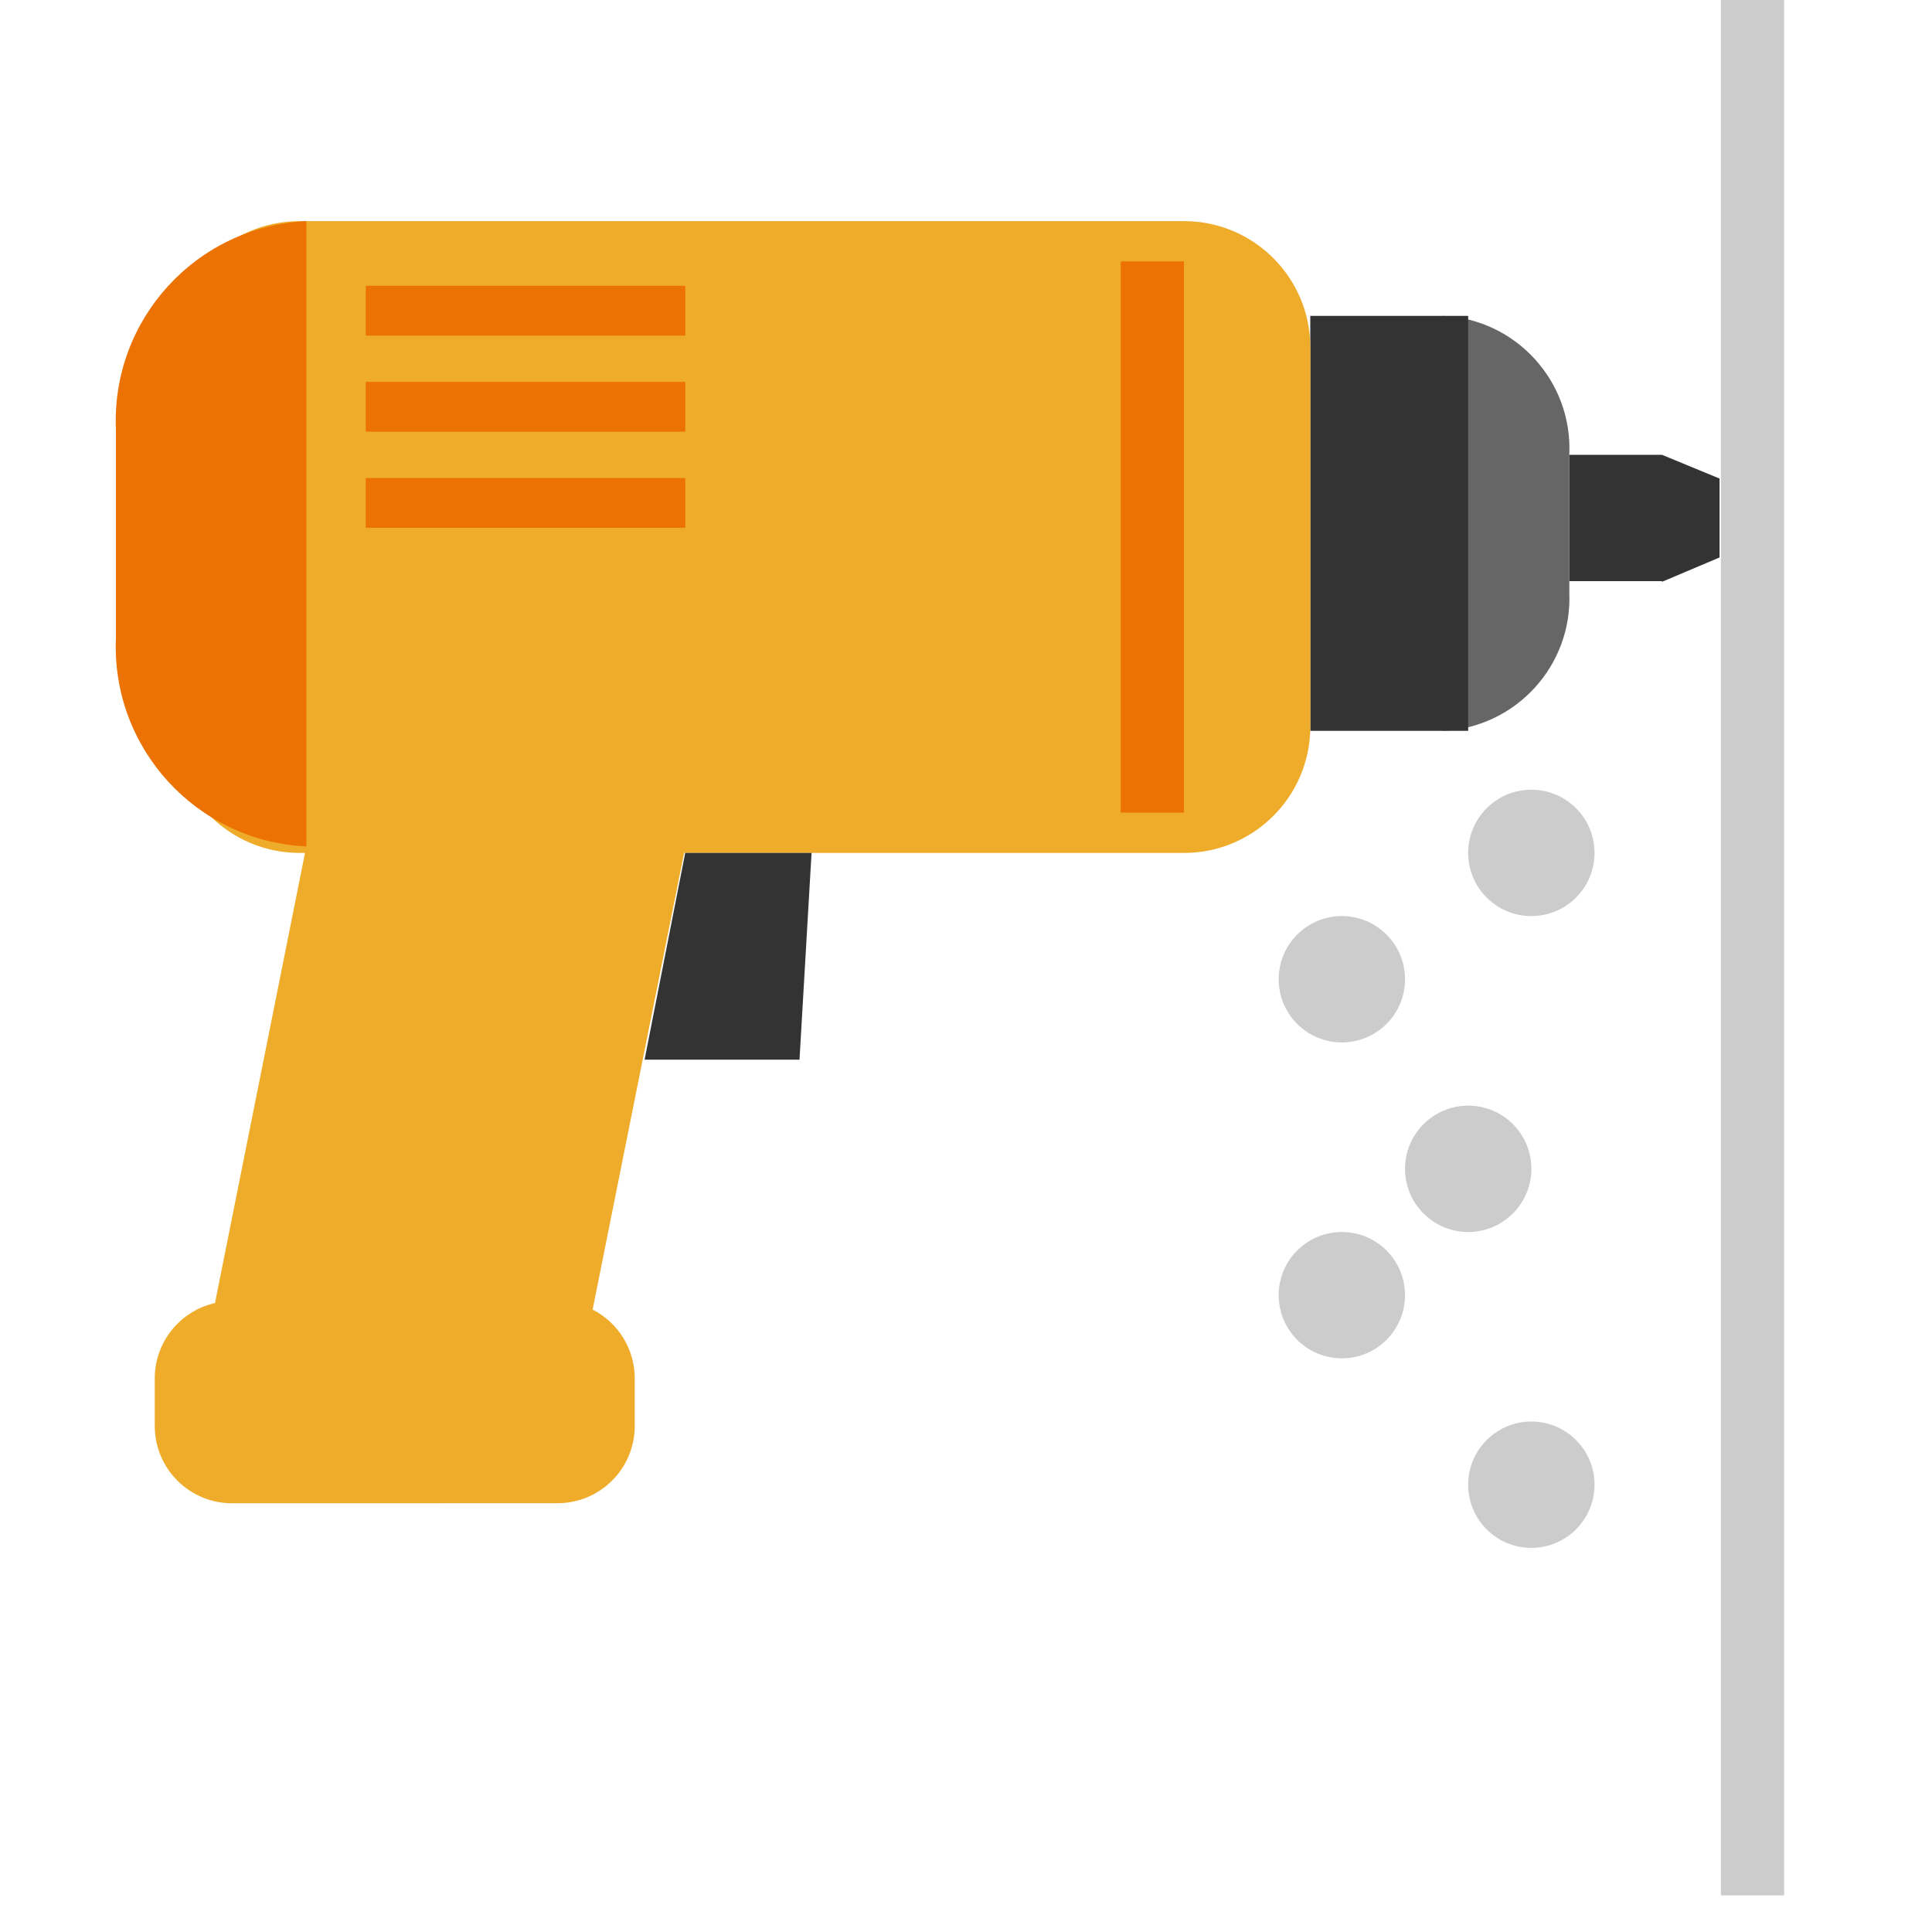
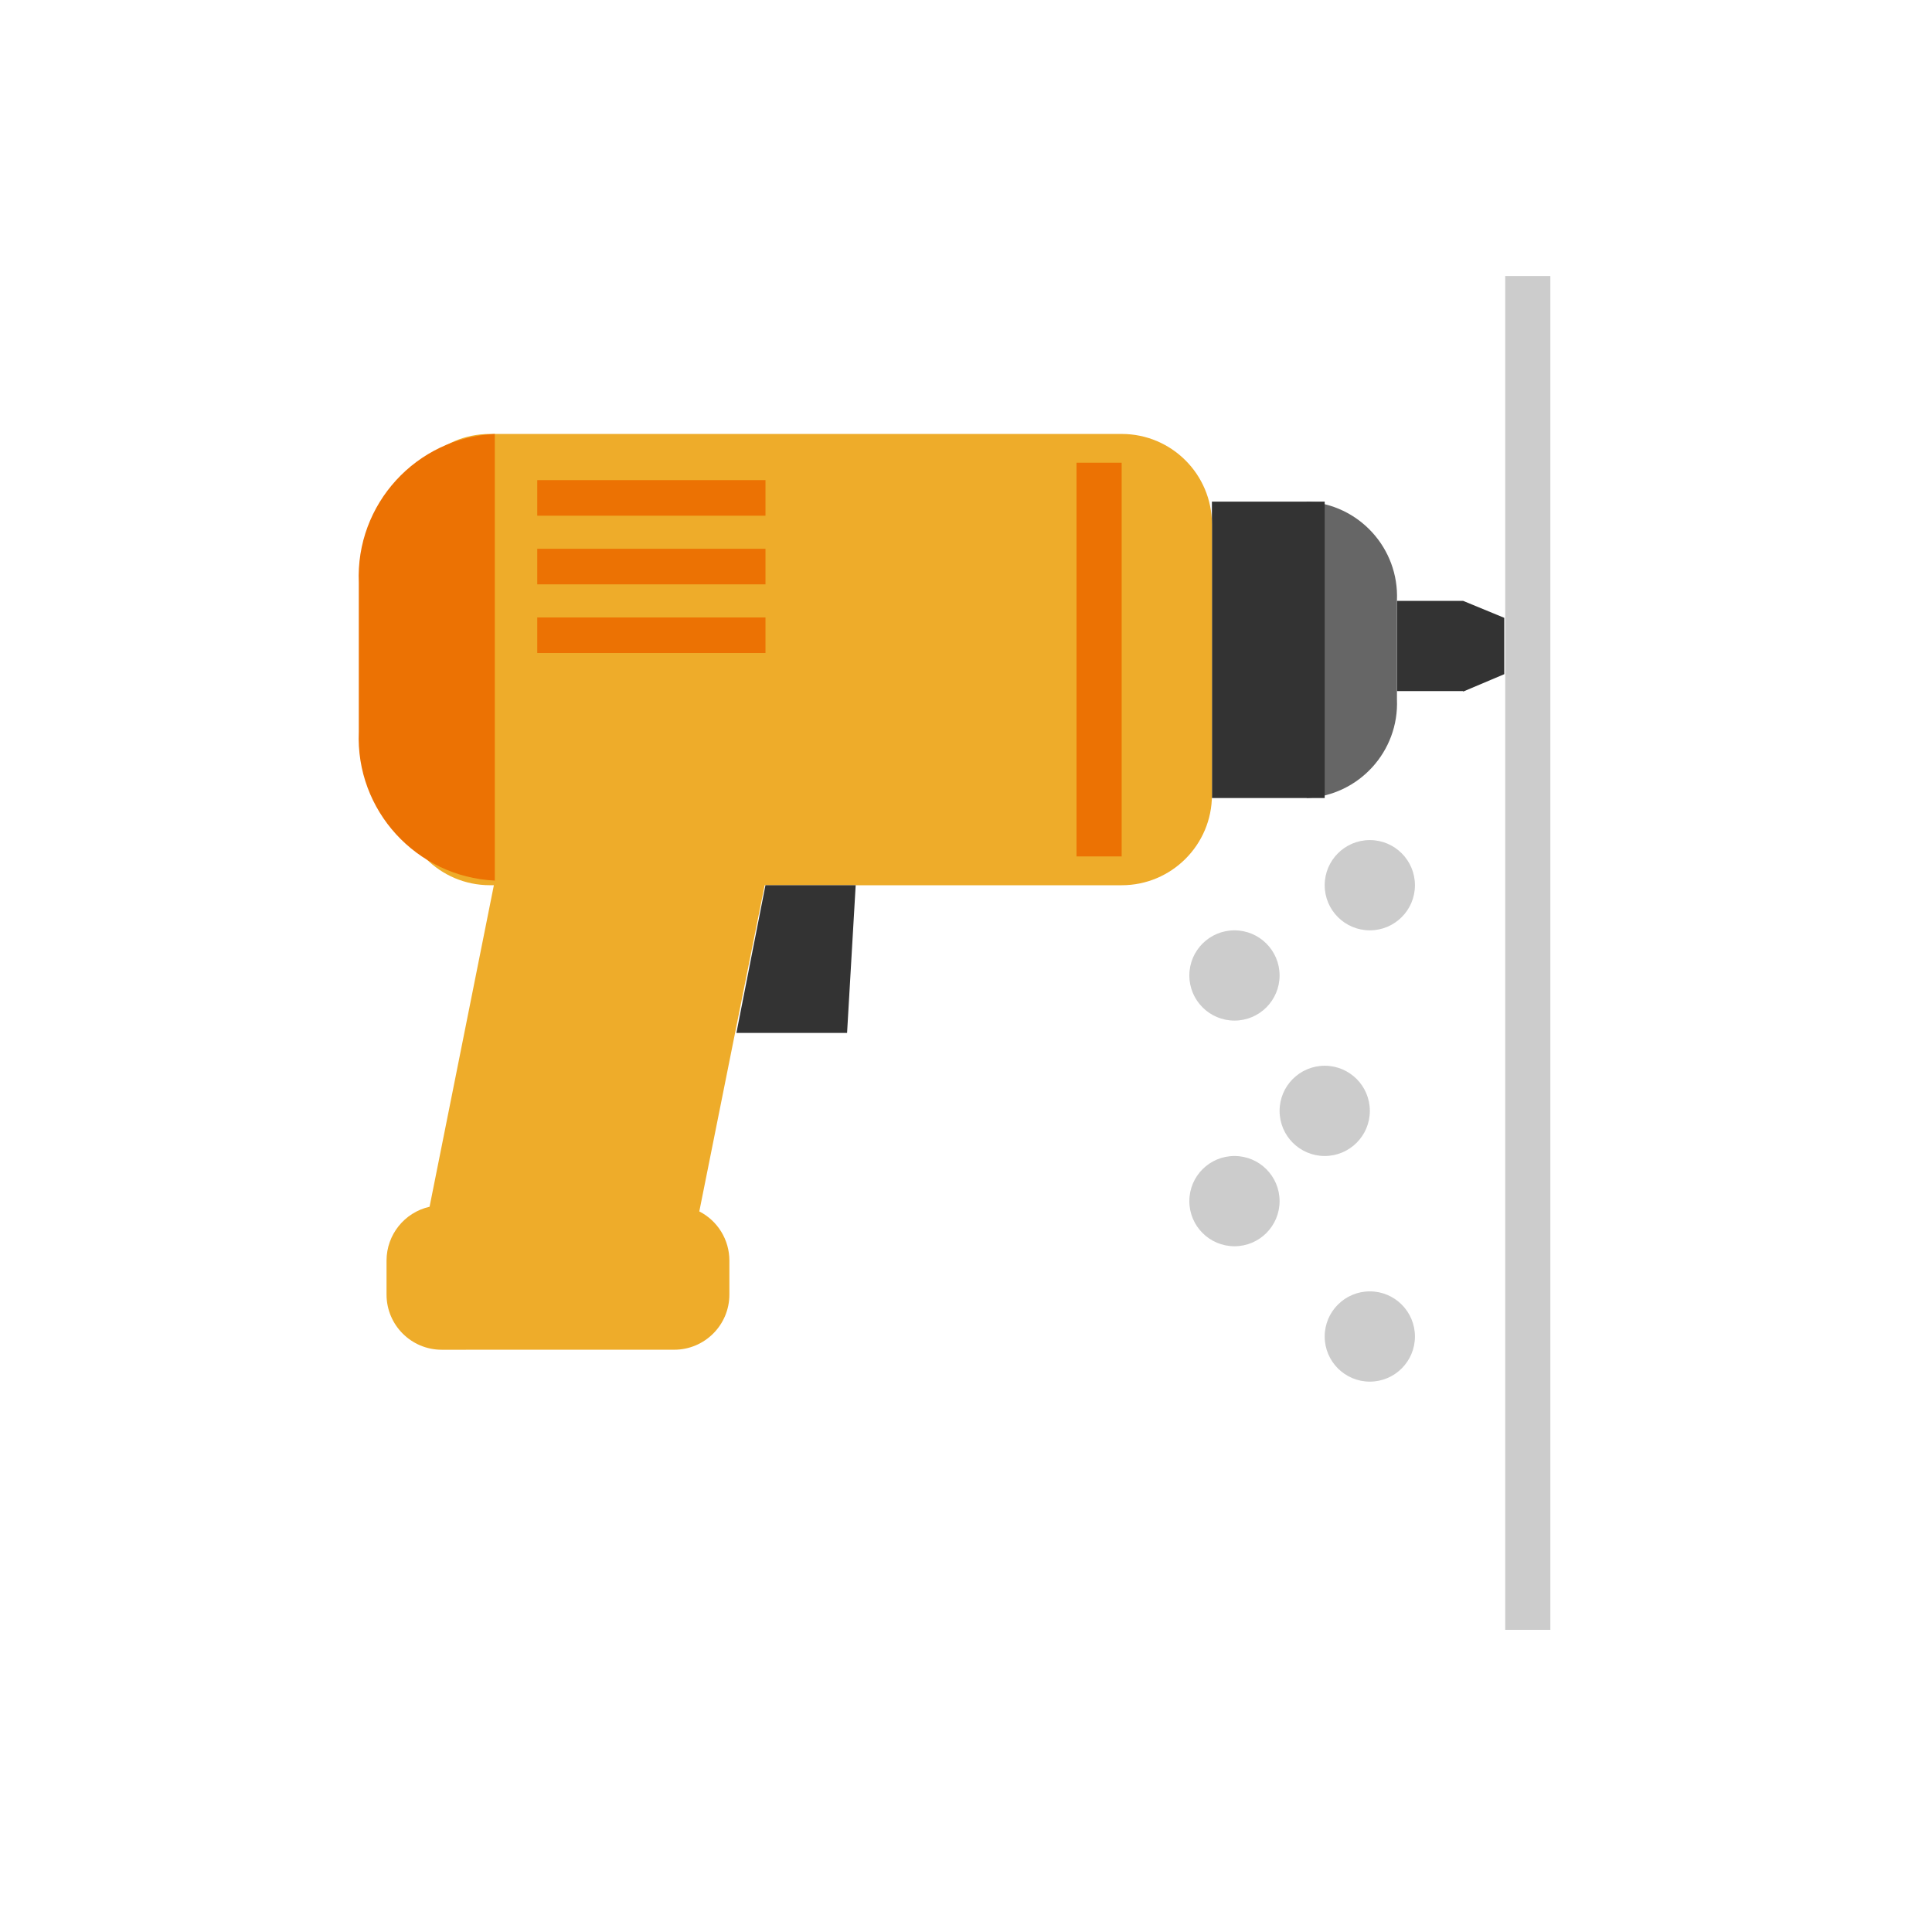
- <svg xmlns="http://www.w3.org/2000/svg" width="50" height="50" viewBox="0 0 50 50">
-   <g id="그룹_8387" data-name="그룹 8387" transform="translate(17008 21530)">
+ <svg xmlns="http://www.w3.org/2000/svg" width="70" height="70" viewBox="0 0 70 70">
+   <g id="그룹_8467" data-name="그룹 8467" transform="translate(17018 21540)">
    <g id="그룹_8335" data-name="그룹 8335" transform="translate(-17005 -21530)">
      <g id="그룹_8334" data-name="그룹 8334" transform="translate(0 0)">
        <path id="합치기_117" data-name="합치기 117" d="M2.4,0,3.889.614V2.656L2.4,3.286ZM0,3.269V0H2.4V3.269Z" transform="translate(37.613 11.771)" fill="#333" />
        <path id="선_335" data-name="선 335" d="M1.135,49.052H-.5V0H1.135Z" transform="translate(42.037 0)" fill="#ccc" />
        <path id="사각형_2777_-_윤곽선" data-name="사각형 2777 - 윤곽선" d="M0,0A3.435,3.435,0,0,1,3.27,3.58v3.58A3.435,3.435,0,0,1,0,10.739Z" transform="translate(34.344 8.175)" fill="#666" />
        <path id="사각형_2779_-_윤곽선" data-name="사각형 2779 - 윤곽선" d="M0,0H4.086V10.739H0Z" transform="translate(30.91 8.175)" fill="#333" />
        <circle id="타원_256" data-name="타원 256" cx="1.635" cy="1.635" r="1.635" transform="translate(34.996 20.438)" fill="#ccc" />
        <circle id="타원_259" data-name="타원 259" cx="1.635" cy="1.635" r="1.635" transform="translate(30.092 23.708)" fill="#ccc" />
        <circle id="타원_257" data-name="타원 257" cx="1.635" cy="1.635" r="1.635" transform="translate(33.362 28.614)" fill="#ccc" />
        <circle id="타원_260" data-name="타원 260" cx="1.635" cy="1.635" r="1.635" transform="translate(30.092 31.884)" fill="#ccc" />
        <circle id="타원_258" data-name="타원 258" cx="1.635" cy="1.635" r="1.635" transform="translate(34.996 36.789)" fill="#ccc" />
        <path id="합치기_119" data-name="합치기 119" d="M2,33.181a2,2,0,0,1-2-2V29.95A2,2,0,0,1,1.559,28L3.889,16.35H3.745a3.27,3.27,0,0,1-3.27-3.27V3.27A3.27,3.27,0,0,1,3.745,0H26.636a3.27,3.27,0,0,1,3.27,3.27v9.811a3.27,3.27,0,0,1-3.27,3.27H13.7L11.332,28.169a2,2,0,0,1,1.09,1.781v1.23a2,2,0,0,1-2,2Z" transform="translate(1.005 5.723)" fill="#eeac2a" />
        <path id="선_336" data-name="선 336" d="M1.289,8.269H0V0H1.289Z" transform="translate(14.735 7.396) rotate(90)" fill="#ec7203" />
        <path id="선_336-2" data-name="선 336" d="M1.289,8.269H0V0H1.289Z" transform="translate(14.735 9.883) rotate(90)" fill="#ec7203" />
        <path id="선_336-3" data-name="선 336" d="M1.289,8.269H0V0H1.289Z" transform="translate(14.735 12.371) rotate(90)" fill="#ec7203" />
        <path id="패스_3496" data-name="패스 3496" d="M1.135,14.265H-.5V0H1.135Z" transform="translate(26.505 6.765)" fill="#ec7203" />
        <path id="패스_3577" data-name="패스 3577" d="M-.557,0H2.712L2.4,5.351H-1.609Z" transform="translate(15.291 22.073)" fill="#333" />
        <path id="사각형_2777_-_윤곽선-2" data-name="사각형 2777 - 윤곽선" d="M0,0A5.177,5.177,0,0,1,4.928,5.394v5.394A5.177,5.177,0,0,1,0,16.182Z" transform="translate(4.928 21.905) rotate(180)" fill="#ec7203" />
      </g>
    </g>
-     <rect id="사각형_2953" data-name="사각형 2953" width="50" height="50" transform="translate(-17008 -21530)" fill="none" />
+     <rect id="사각형_2953" data-name="사각형 2953" width="70" height="70" transform="translate(-17018 -21540)" fill="none" />
  </g>
</svg>
